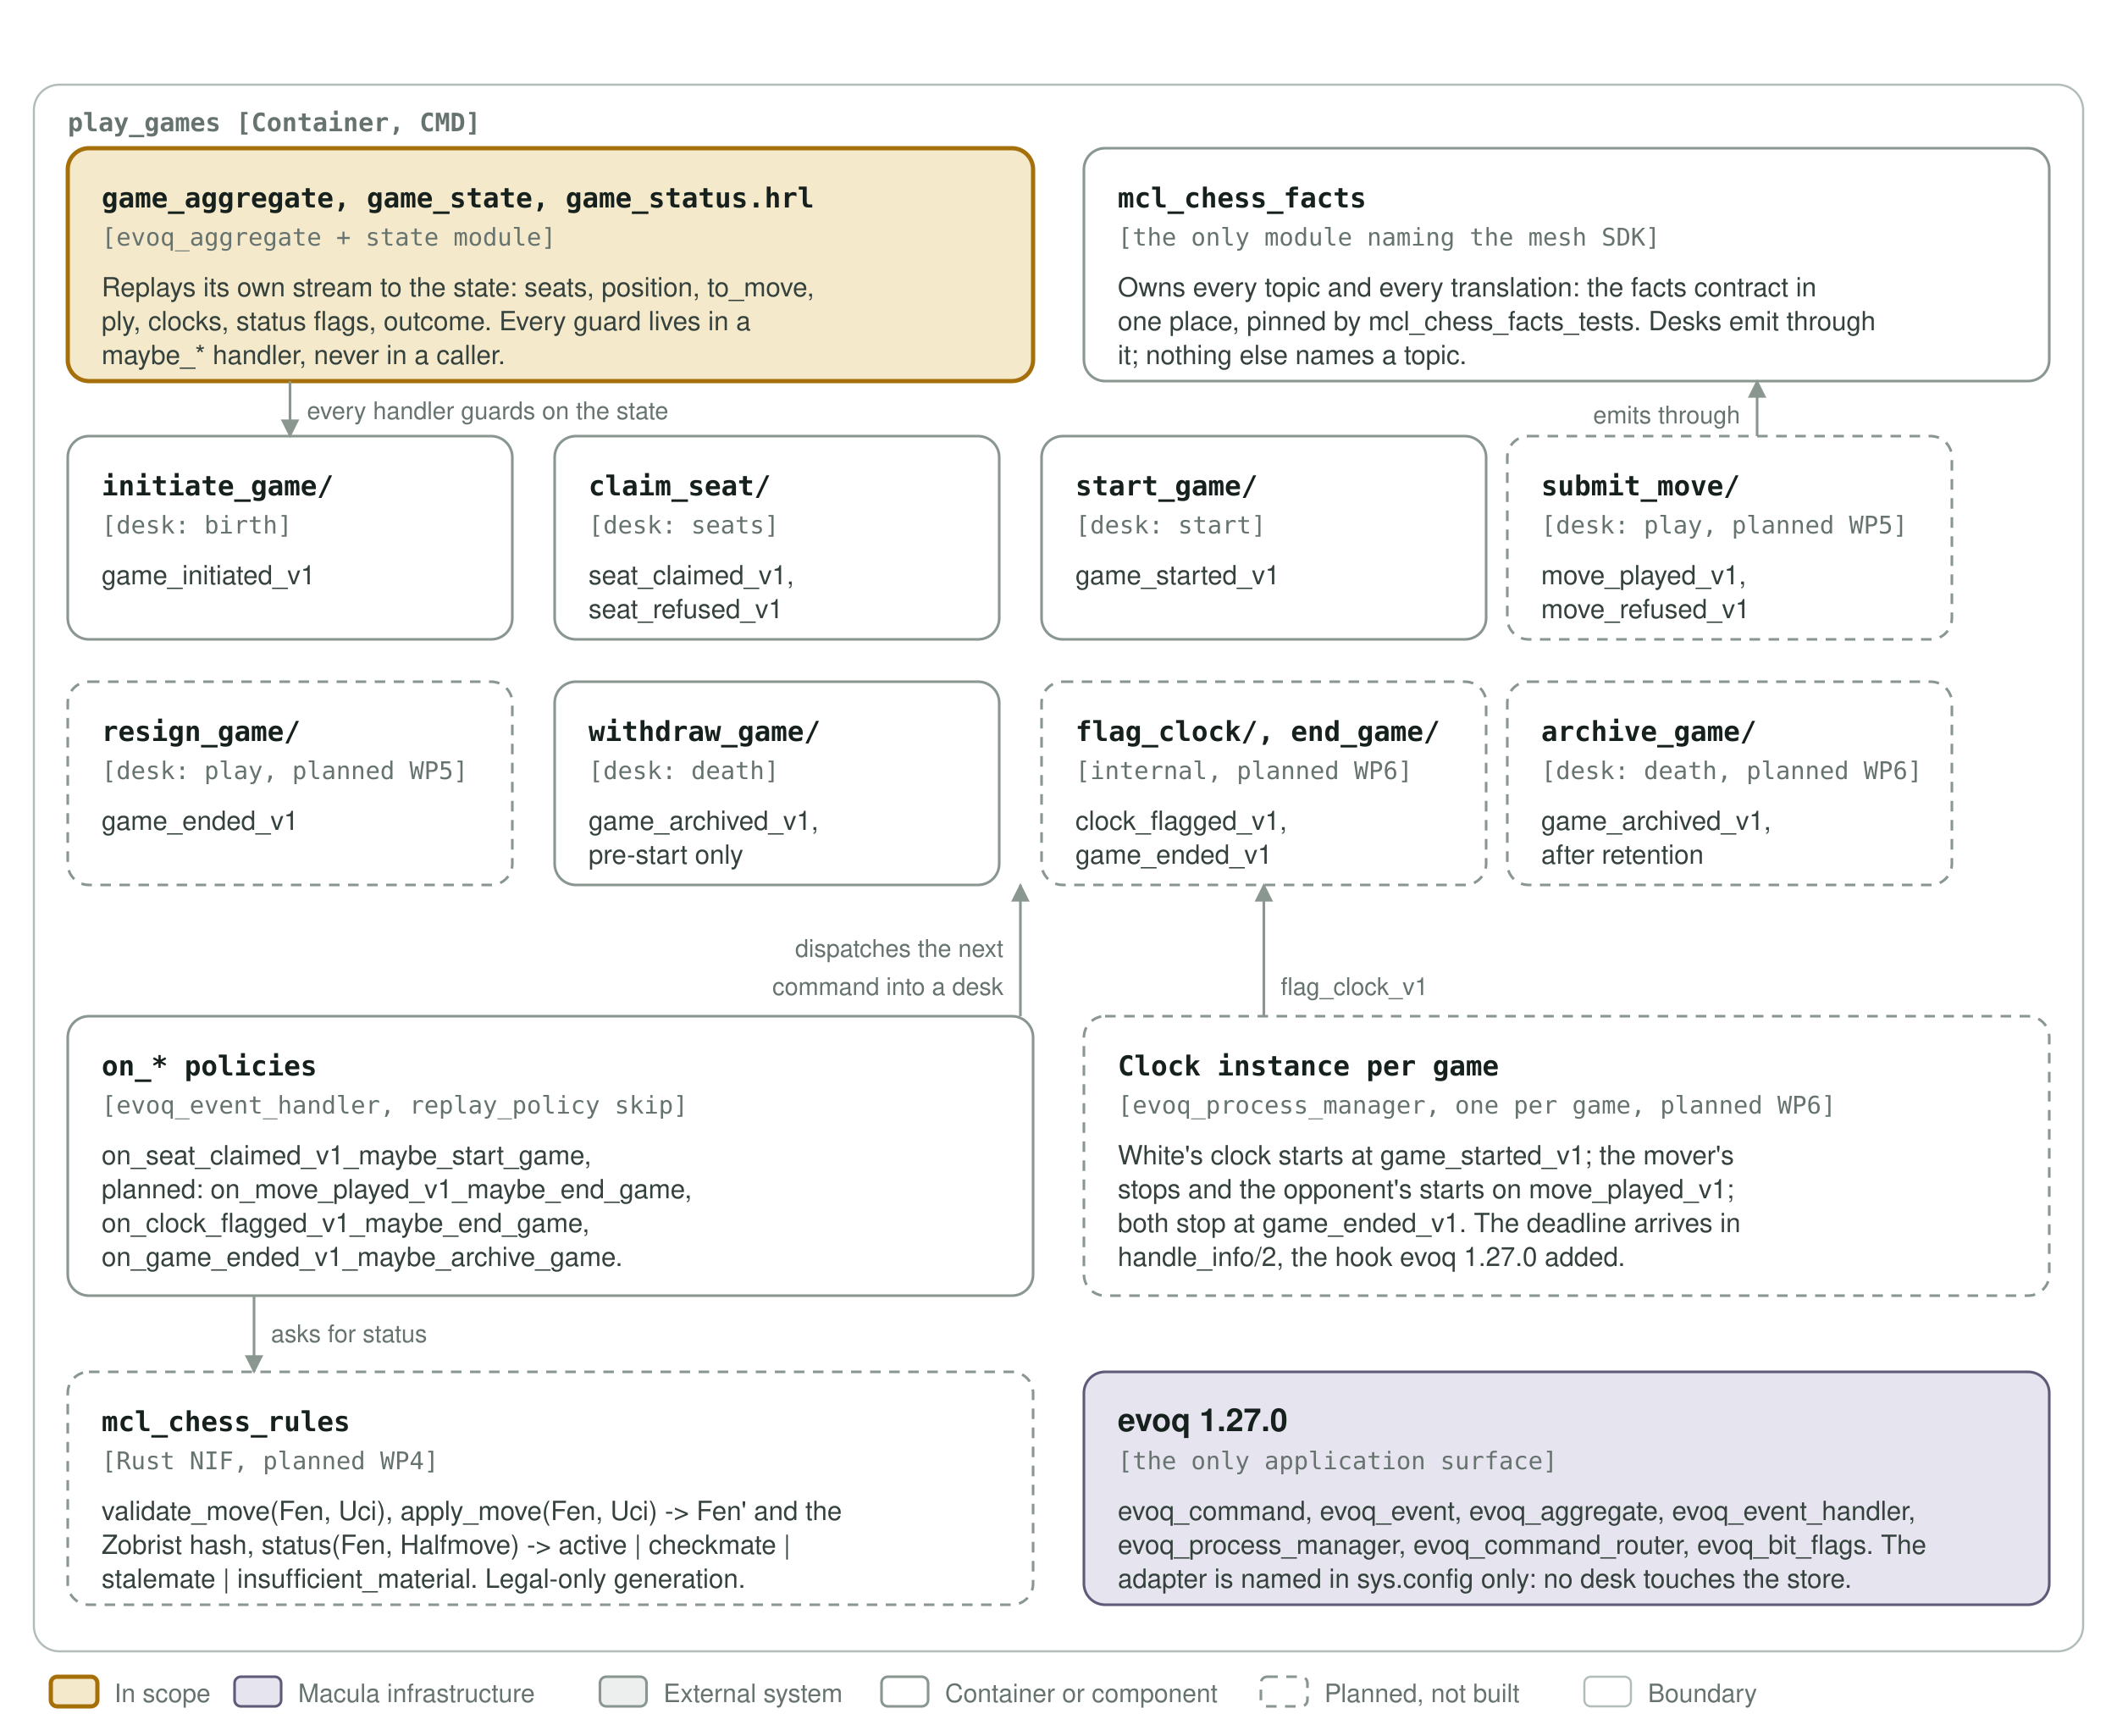
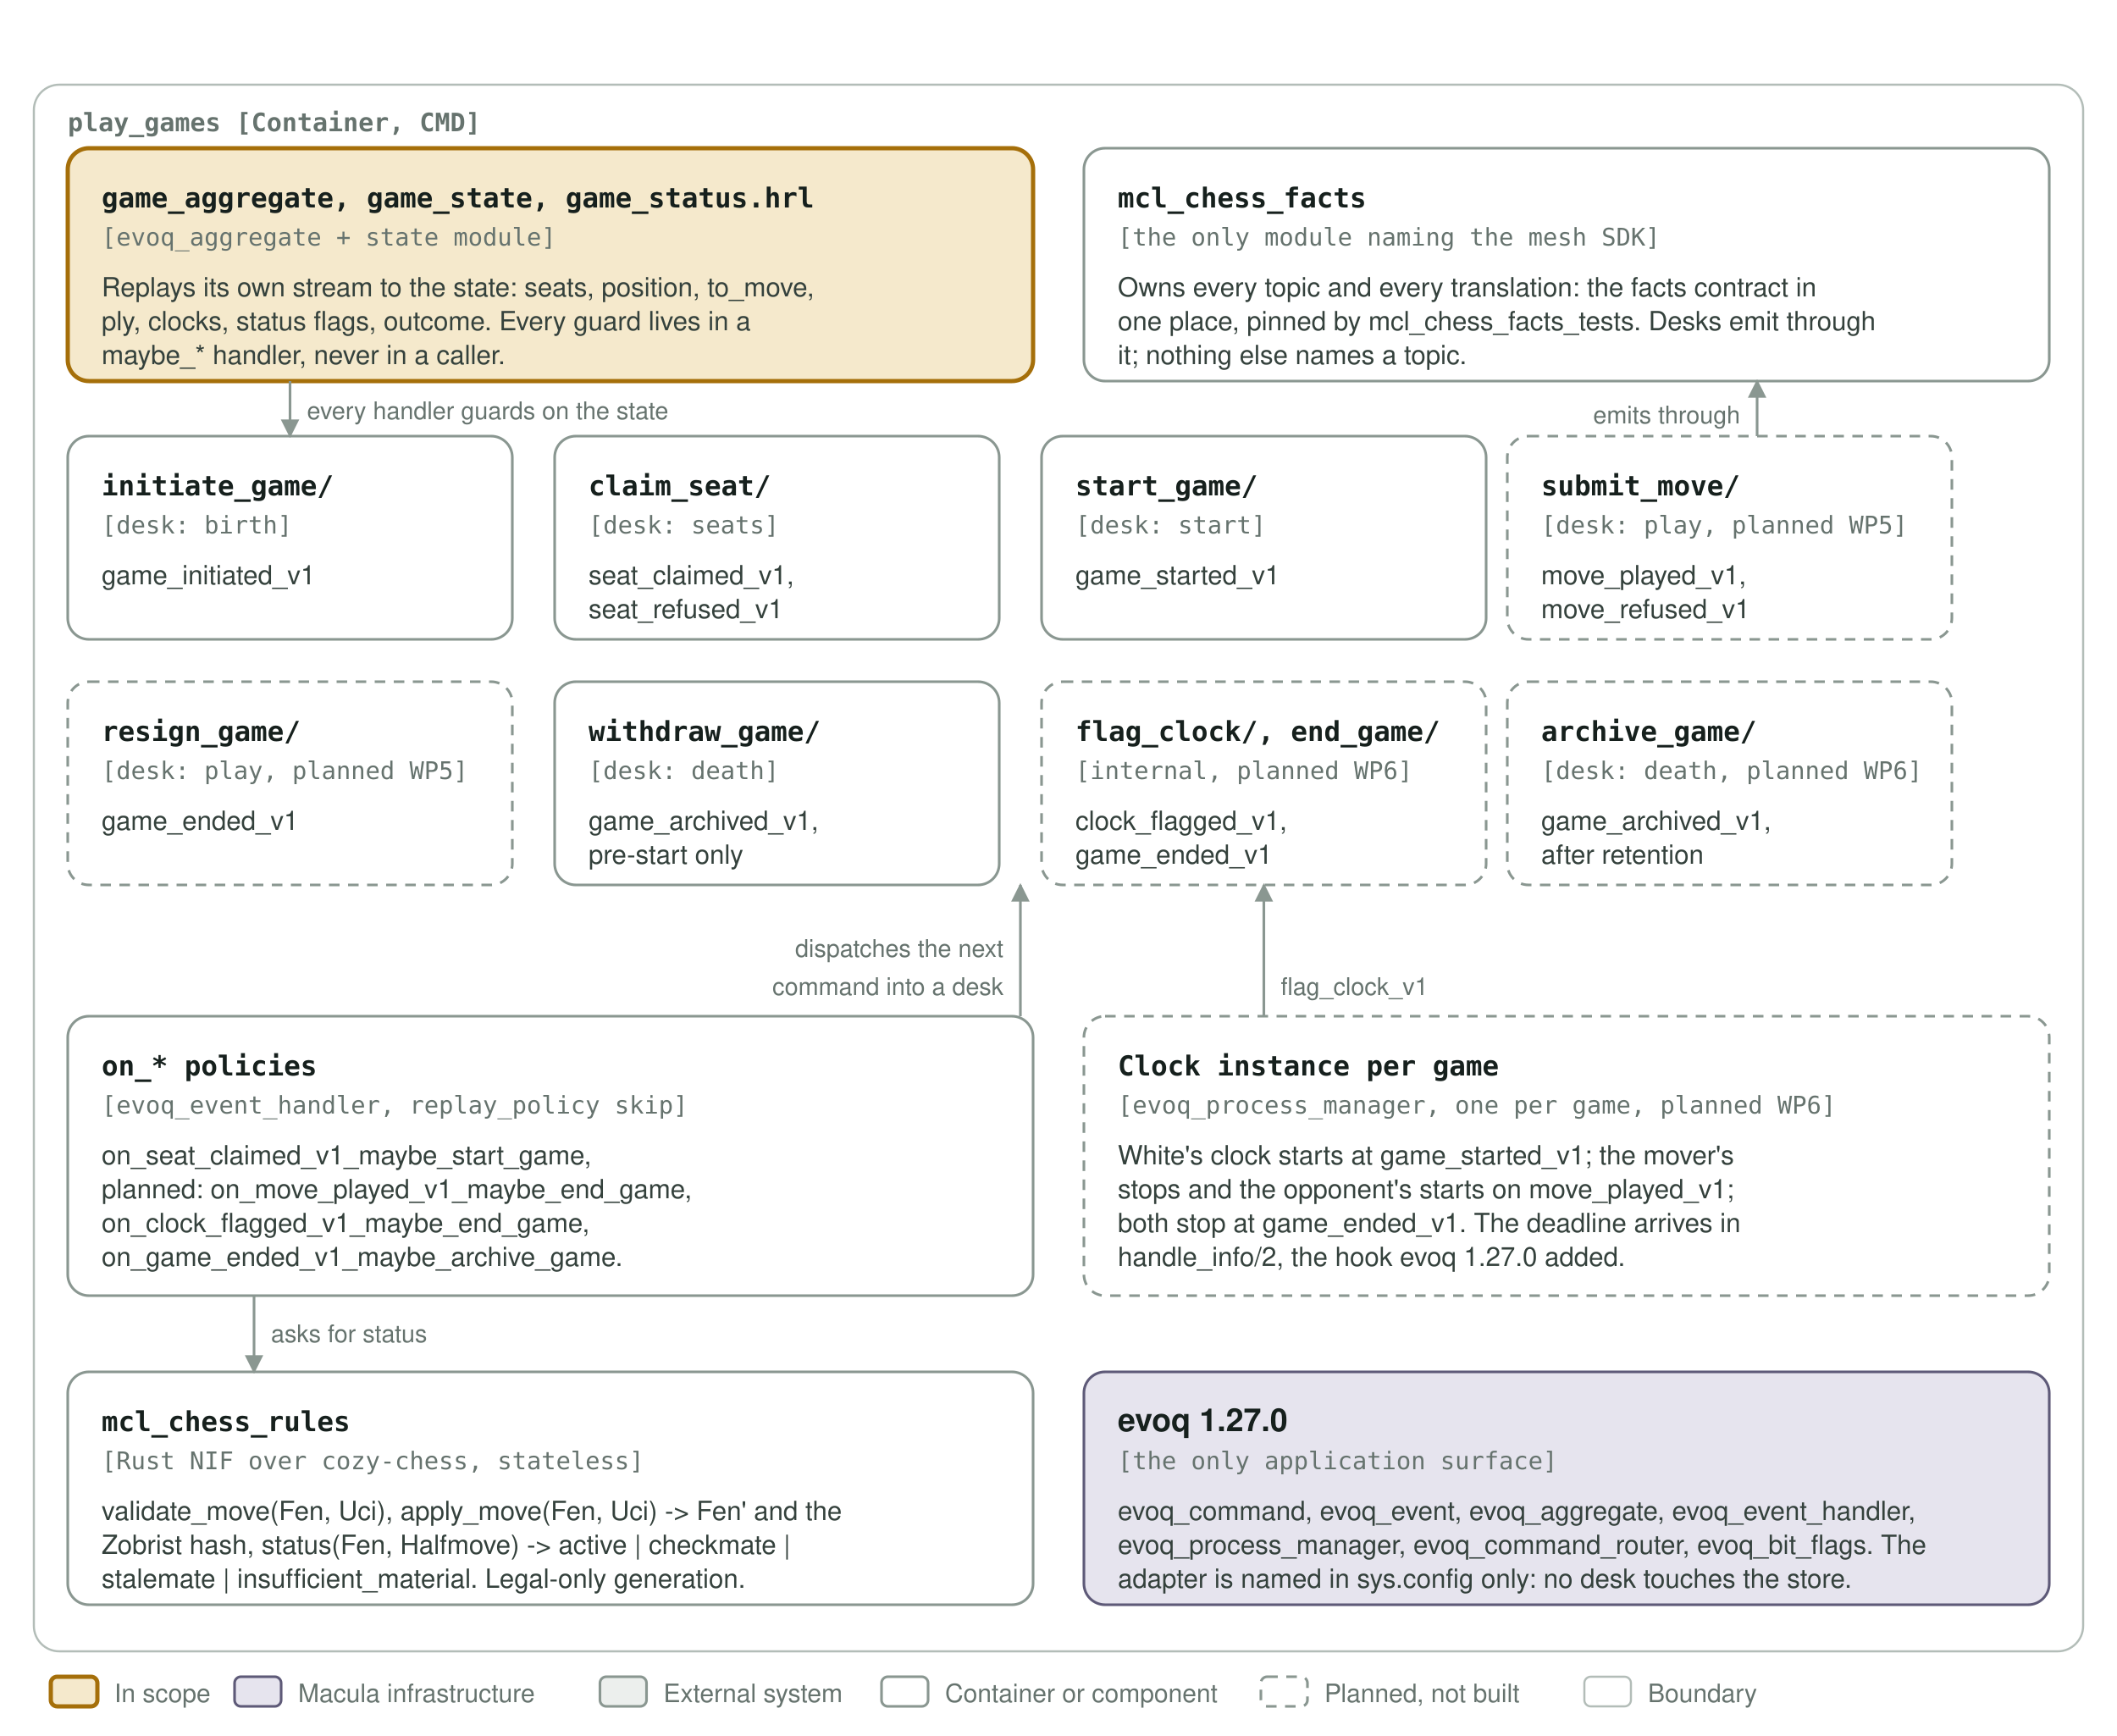
<svg xmlns="http://www.w3.org/2000/svg" viewBox="0 0 1000 820" role="img" aria-label="mcl-chess components">
  <style>
.t-name { font-family: "Atkinson Hyperlegible", "Segoe UI", system-ui, -apple-system, Helvetica, Arial, sans-serif; font-size: 15px; font-weight: 700; }
.t-desc { font-family: "Atkinson Hyperlegible", "Segoe UI", system-ui, -apple-system, Helvetica, Arial, sans-serif; font-size: 12.5px; }
.t-rel { font-family: "Atkinson Hyperlegible", "Segoe UI", system-ui, -apple-system, Helvetica, Arial, sans-serif; font-size: 11.5px; paint-order: stroke; stroke-width: 4px; stroke-linejoin: round; }
.t-code { font-family: "JetBrains Mono", ui-monospace, Menlo, Consolas, monospace; font-size: 13px; font-weight: 600; }
.t-type { font-family: "JetBrains Mono", ui-monospace, Menlo, Consolas, monospace; font-size: 11.5px; }
.t-bound { font-family: "JetBrains Mono", ui-monospace, Menlo, Consolas, monospace; font-size: 12px; font-weight: 600; }
.t-leg { font-family: "Atkinson Hyperlegible", "Segoe UI", system-ui, -apple-system, Helvetica, Arial, sans-serif; font-size: 12px; }
.edge { fill: none; stroke-width: 1.25; }
.edge-later { fill: none; stroke-width: 1.25; stroke-dasharray: 5 4; }
.bg { fill: #FFFFFF; }
.b-sys { fill: #F5E9CC; stroke: #A56F0A; stroke-width: 2; }
.b-per { fill: #E3EBF2; stroke: #3B5B7A; stroke-width: 1.25; }
.b-mac { fill: #E6E4EE; stroke: #5E5A78; stroke-width: 1.25; }
.b-ext { fill: #ECEFED; stroke: #8A9791; stroke-width: 1.25; }
.b-cmp { fill: #FFFFFF; stroke: #8A9791; stroke-width: 1.25; }
.b-later { fill: none; stroke: #8A9791; stroke-width: 1.25; stroke-dasharray: 5 4; }
.bound { fill: none; stroke: #B3BDB8; stroke-width: 1; }
.head { fill: #3B5B7A; }
.t-name, .t-code { fill: #16201D; }
.t-type, .t-bound, .t-leg { fill: #66736E; }
.t-desc { fill: #34413C; }
.t-rel { fill: #66736E; stroke: #FFFFFF; }
.edge, .edge-later { stroke: #8A9791; }
.arrowhead { fill: #8A9791; }
@media (prefers-color-scheme: dark) {
.bg { fill: #171F1C; }
.b-sys { fill: #3A2E13; stroke: #E3AA3C; }
.b-per { fill: #1D2A36; stroke: #8EB4D8; }
.b-mac { fill: #26243A; stroke: #A9A4C8; }
.b-ext { fill: #1C2421; stroke: #7D8B85; }
.b-cmp { fill: #171F1C; stroke: #7D8B85; }
.b-later { stroke: #7D8B85; }
.bound { stroke: #4A5752; }
.head { fill: #8EB4D8; }
.t-name, .t-code { fill: #E6ECE9; }
.t-type, .t-bound, .t-leg { fill: #93A09A; }
.t-desc { fill: #C3CDC8; }
.t-rel { fill: #93A09A; stroke: #171F1C; }
.edge, .edge-later { stroke: #7D8B85; }
.arrowhead { fill: #7D8B85; }
}
</style>
  <defs>
    <marker id="a" viewBox="0 0 10 10" refX="9" refY="5" markerWidth="7" markerHeight="7" orient="auto-start-reverse">
      <path class="arrowhead" d="M0 0L10 5L0 10z" />
    </marker>
  </defs>
  <rect class="bg" x="0" y="0" width="1000" height="820" />
  <rect class="bound" x="16" y="40" width="968" height="740" rx="12" />
  <text class="t-bound" x="32" y="62">play_games [Container, CMD]</text>
  <rect class="b-sys" x="32" y="70" width="456" height="110" rx="10" />
  <text class="t-code" x="48" y="98">game_aggregate, game_state, game_status.hrl</text>
  <text class="t-type" x="48" y="116">[evoq_aggregate + state module]</text>
  <text class="t-desc" x="48" y="140">Replays its own stream to the state: seats, position, to_move,</text>
  <text class="t-desc" x="48" y="156">ply, clocks, status flags, outcome. Every guard lives in a</text>
  <text class="t-desc" x="48" y="172">maybe_* handler, never in a caller.</text>
  <rect class="b-cmp" x="512" y="70" width="456" height="110" rx="10" />
  <text class="t-code" x="528" y="98">mcl_chess_facts</text>
  <text class="t-type" x="528" y="116">[the only module naming the mesh SDK]</text>
  <text class="t-desc" x="528" y="140">Owns every topic and every translation: the facts contract in</text>
  <text class="t-desc" x="528" y="156">one place, pinned by mcl_chess_facts_tests. Desks emit through</text>
  <text class="t-desc" x="528" y="172">it; nothing else names a topic.</text>
  <rect class="b-cmp" x="32" y="206" width="210" height="96" rx="10" />
  <text class="t-code" x="48" y="234">initiate_game/</text>
  <text class="t-type" x="48" y="252">[desk: birth]</text>
  <text class="t-desc" x="48" y="276">game_initiated_v1</text>
  <rect class="b-cmp" x="262" y="206" width="210" height="96" rx="10" />
  <text class="t-code" x="278" y="234">claim_seat/</text>
  <text class="t-type" x="278" y="252">[desk: seats]</text>
  <text class="t-desc" x="278" y="276">seat_claimed_v1,</text>
  <text class="t-desc" x="278" y="292">seat_refused_v1</text>
  <rect class="b-cmp" x="492" y="206" width="210" height="96" rx="10" />
  <text class="t-code" x="508" y="234">start_game/</text>
  <text class="t-type" x="508" y="252">[desk: start]</text>
  <text class="t-desc" x="508" y="276">game_started_v1</text>
  <rect class="b-later" x="712" y="206" width="210" height="96" rx="10" />
  <text class="t-code" x="728" y="234">submit_move/</text>
  <text class="t-type" x="728" y="252">[desk: play, planned WP5]</text>
  <text class="t-desc" x="728" y="276">move_played_v1,</text>
  <text class="t-desc" x="728" y="292">move_refused_v1</text>
  <rect class="b-later" x="32" y="322" width="210" height="96" rx="10" />
  <text class="t-code" x="48" y="350">resign_game/</text>
  <text class="t-type" x="48" y="368">[desk: play, planned WP5]</text>
  <text class="t-desc" x="48" y="392">game_ended_v1</text>
  <rect class="b-cmp" x="262" y="322" width="210" height="96" rx="10" />
  <text class="t-code" x="278" y="350">withdraw_game/</text>
  <text class="t-type" x="278" y="368">[desk: death]</text>
  <text class="t-desc" x="278" y="392">game_archived_v1,</text>
  <text class="t-desc" x="278" y="408">pre-start only</text>
  <rect class="b-later" x="492" y="322" width="210" height="96" rx="10" />
  <text class="t-code" x="508" y="350">flag_clock/, end_game/</text>
  <text class="t-type" x="508" y="368">[internal, planned WP6]</text>
  <text class="t-desc" x="508" y="392">clock_flagged_v1,</text>
  <text class="t-desc" x="508" y="408">game_ended_v1</text>
  <rect class="b-later" x="712" y="322" width="210" height="96" rx="10" />
  <text class="t-code" x="728" y="350">archive_game/</text>
  <text class="t-type" x="728" y="368">[desk: death, planned WP6]</text>
  <text class="t-desc" x="728" y="392">game_archived_v1,</text>
  <text class="t-desc" x="728" y="408">after retention</text>
  <rect class="b-cmp" x="32" y="480" width="456" height="132" rx="10" />
  <text class="t-code" x="48" y="508">on_* policies</text>
  <text class="t-type" x="48" y="526">[evoq_event_handler, replay_policy skip]</text>
  <text class="t-desc" x="48" y="550">on_seat_claimed_v1_maybe_start_game,</text>
  <text class="t-desc" x="48" y="566">planned: on_move_played_v1_maybe_end_game,</text>
  <text class="t-desc" x="48" y="582">on_clock_flagged_v1_maybe_end_game,</text>
  <text class="t-desc" x="48" y="598">on_game_ended_v1_maybe_archive_game.</text>
  <rect class="b-later" x="512" y="480" width="456" height="132" rx="10" />
  <text class="t-code" x="528" y="508">Clock instance per game</text>
  <text class="t-type" x="528" y="526">[evoq_process_manager, one per game, planned WP6]</text>
  <text class="t-desc" x="528" y="550">White's clock starts at game_started_v1; the mover's</text>
  <text class="t-desc" x="528" y="566">stops and the opponent's starts on move_played_v1;</text>
  <text class="t-desc" x="528" y="582">both stop at game_ended_v1. The deadline arrives in</text>
  <text class="t-desc" x="528" y="598">handle_info/2, the hook evoq 1.27.0 added.</text>
-   <rect class="b-later" x="32" y="648" width="456" height="110" rx="10" />
+   <rect class="b-cmp" x="32" y="648" width="456" height="110" rx="10" />
  <text class="t-code" x="48" y="676">mcl_chess_rules</text>
-   <text class="t-type" x="48" y="694">[Rust NIF, planned WP4]</text>
+   <text class="t-type" x="48" y="694">[Rust NIF over cozy-chess, stateless]</text>
  <text class="t-desc" x="48" y="718">validate_move(Fen, Uci), apply_move(Fen, Uci) -&gt; Fen' and the</text>
  <text class="t-desc" x="48" y="734">Zobrist hash, status(Fen, Halfmove) -&gt; active | checkmate |</text>
  <text class="t-desc" x="48" y="750">stalemate | insufficient_material. Legal-only generation.</text>
  <rect class="b-mac" x="512" y="648" width="456" height="110" rx="10" />
  <text class="t-name" x="528" y="676">evoq 1.27.0</text>
  <text class="t-type" x="528" y="694">[the only application surface]</text>
  <text class="t-desc" x="528" y="718">evoq_command, evoq_event, evoq_aggregate, evoq_event_handler,</text>
  <text class="t-desc" x="528" y="734">evoq_process_manager, evoq_command_router, evoq_bit_flags. The</text>
  <text class="t-desc" x="528" y="750">adapter is named in sys.config only: no desk touches the store.</text>
  <path class="edge" d="M137 180V206" marker-end="url(#a)" />
  <text class="t-rel" x="145" y="198">every handler guards on the state</text>
  <path class="edge" d="M830 206V180" marker-end="url(#a)" />
  <text class="t-rel" x="822" y="200" text-anchor="end">emits through</text>
  <path class="edge" d="M482 480V418" marker-end="url(#a)" />
  <text class="t-rel" x="474" y="452" text-anchor="end">dispatches the next</text>
  <text class="t-rel" x="474" y="470" text-anchor="end">command into a desk</text>
  <path class="edge" d="M597 480V418" marker-end="url(#a)" />
  <text class="t-rel" x="605" y="470">flag_clock_v1</text>
  <path class="edge" d="M120 612V648" marker-end="url(#a)" />
  <text class="t-rel" x="128" y="634">asks for status</text>
  <rect class="b-sys" x="24" y="792" width="22" height="14" rx="3" />
  <text class="t-leg" x="54" y="804">In scope</text>
  <rect class="b-mac" x="110.8" y="792" width="22" height="14" rx="3" />
  <text class="t-leg" x="140.8" y="804">Macula infrastructure</text>
  <rect class="b-ext" x="283.4" y="792" width="22" height="14" rx="3" />
  <text class="t-leg" x="313.4" y="804">External system</text>
  <rect class="b-cmp" x="416.4" y="792" width="22" height="14" rx="3" />
  <text class="t-leg" x="446.4" y="804">Container or component</text>
  <rect class="b-later" x="595.6" y="792" width="22" height="14" rx="3" />
  <text class="t-leg" x="625.6" y="804">Planned, not built</text>
  <rect class="bound" x="748.4" y="792" width="22" height="14" rx="3" />
  <text class="t-leg" x="778.4" y="804">Boundary</text>
</svg>
